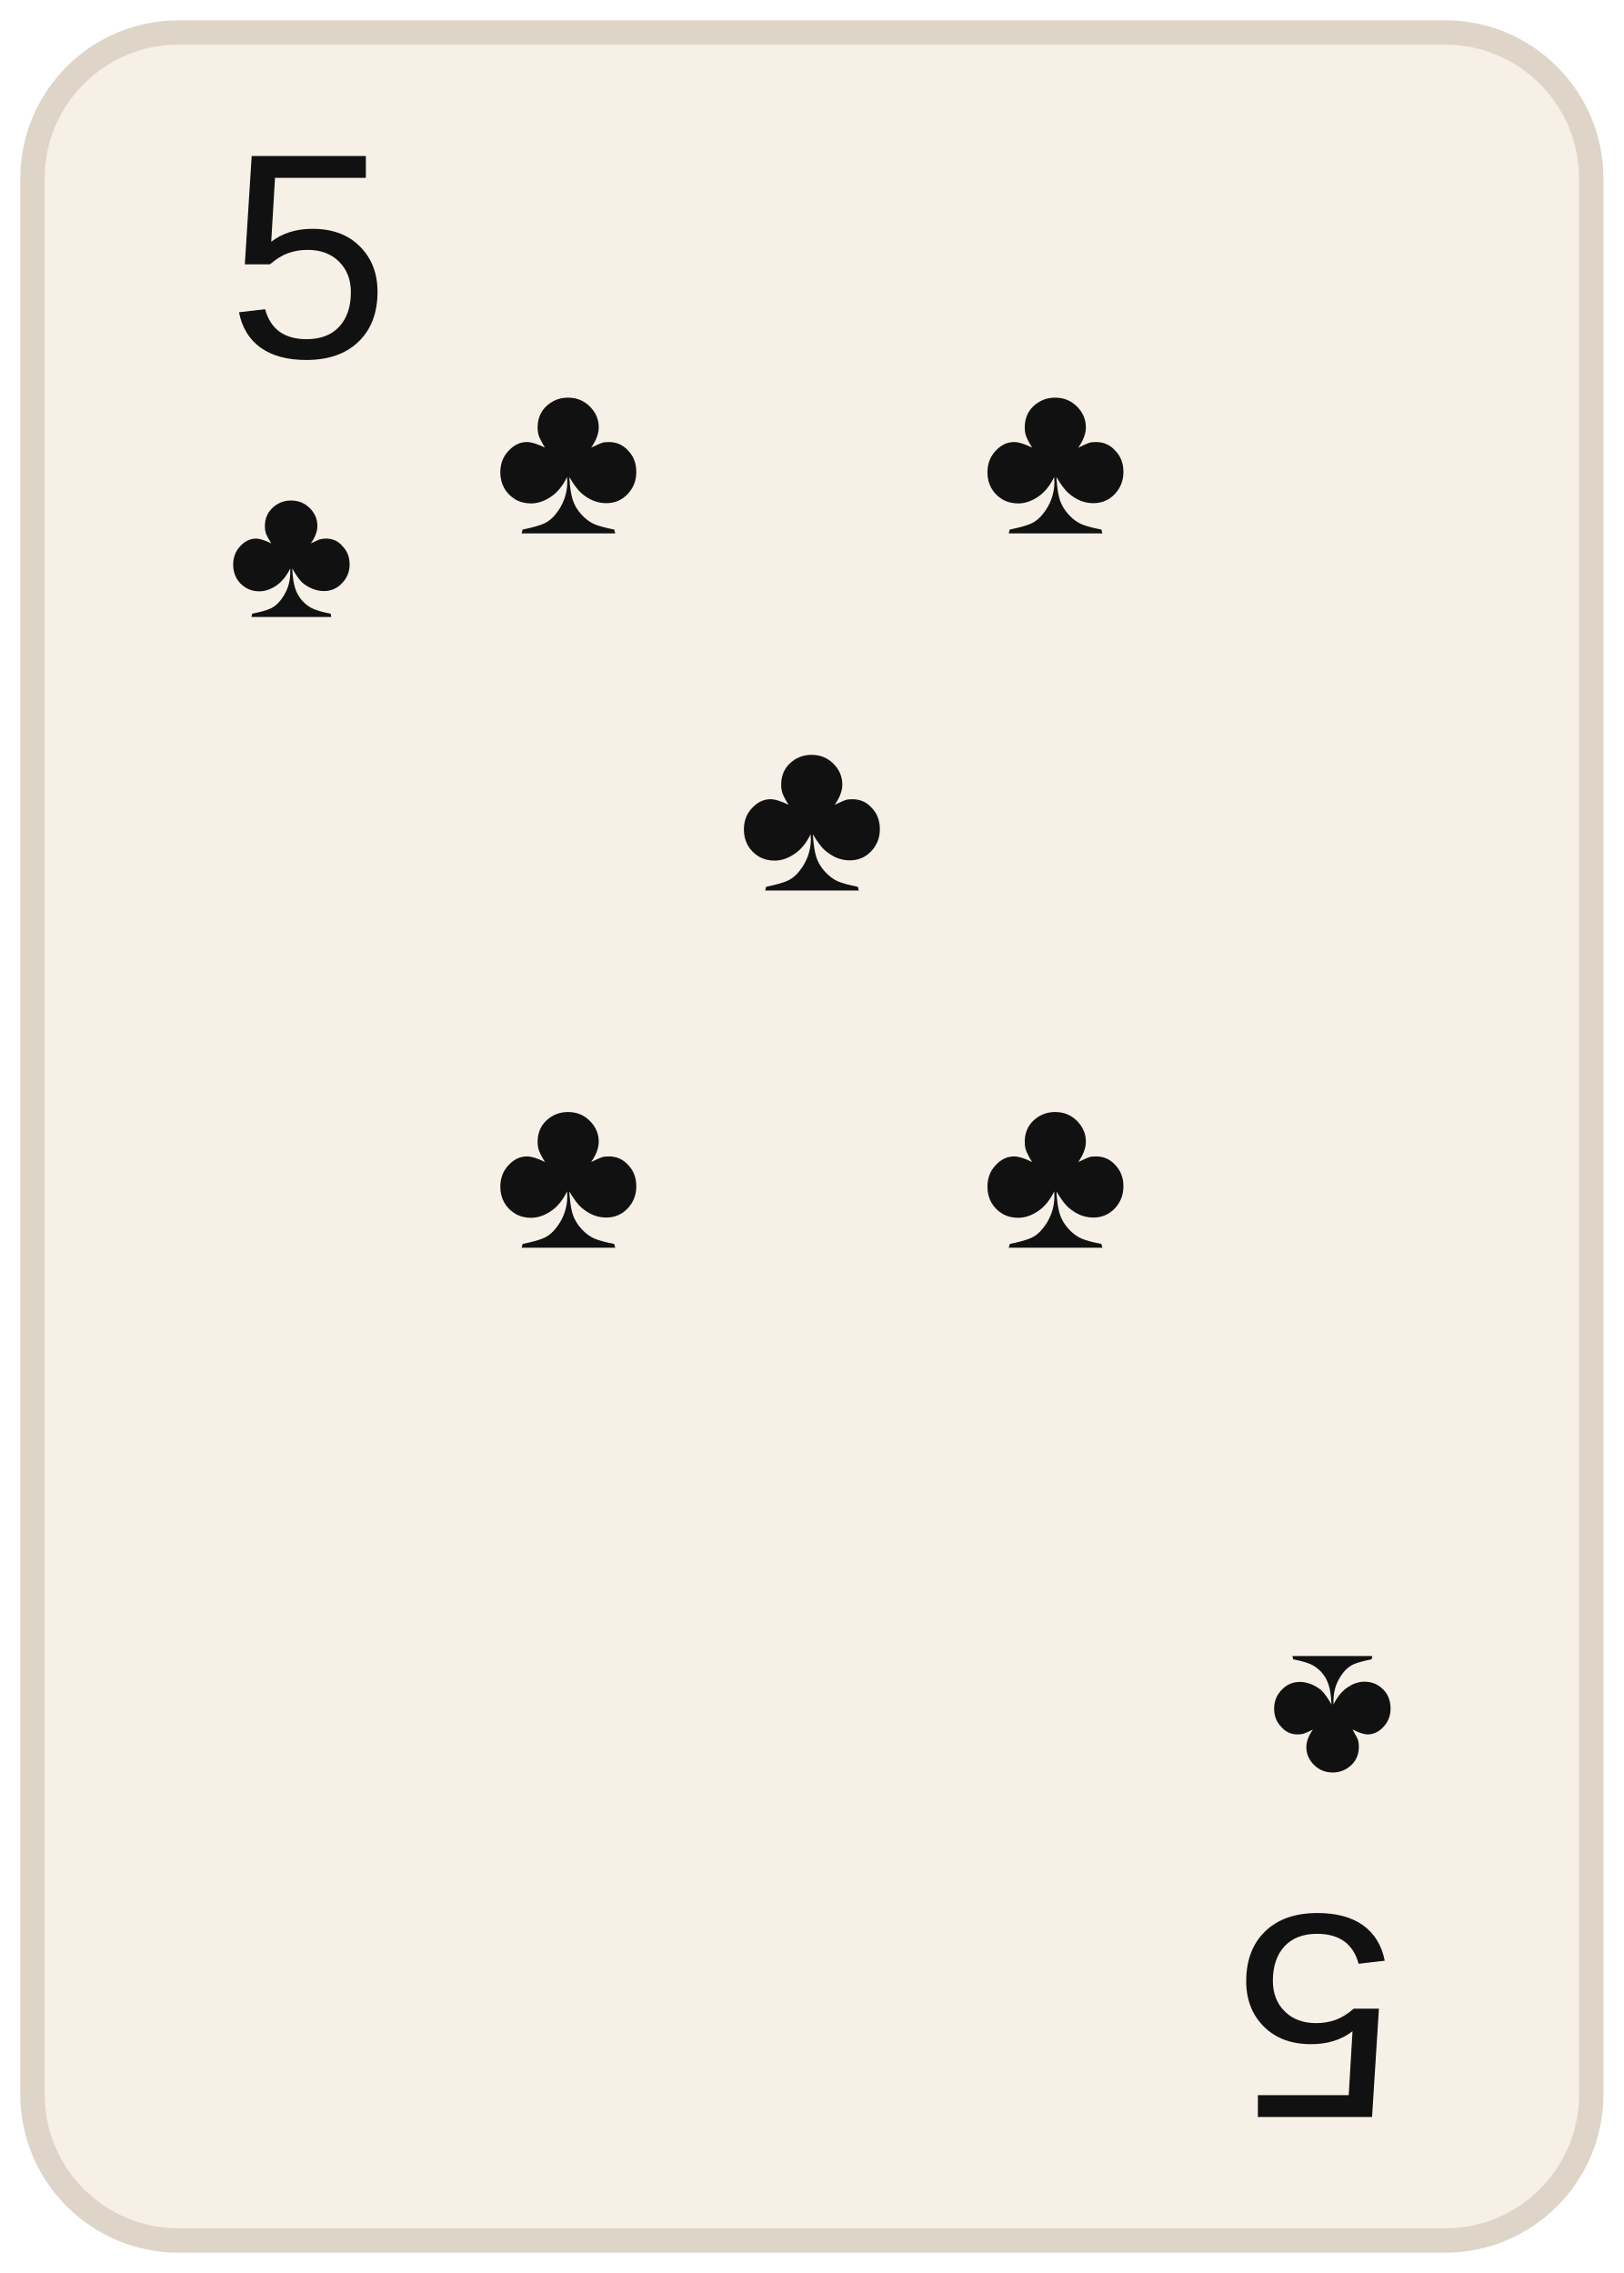
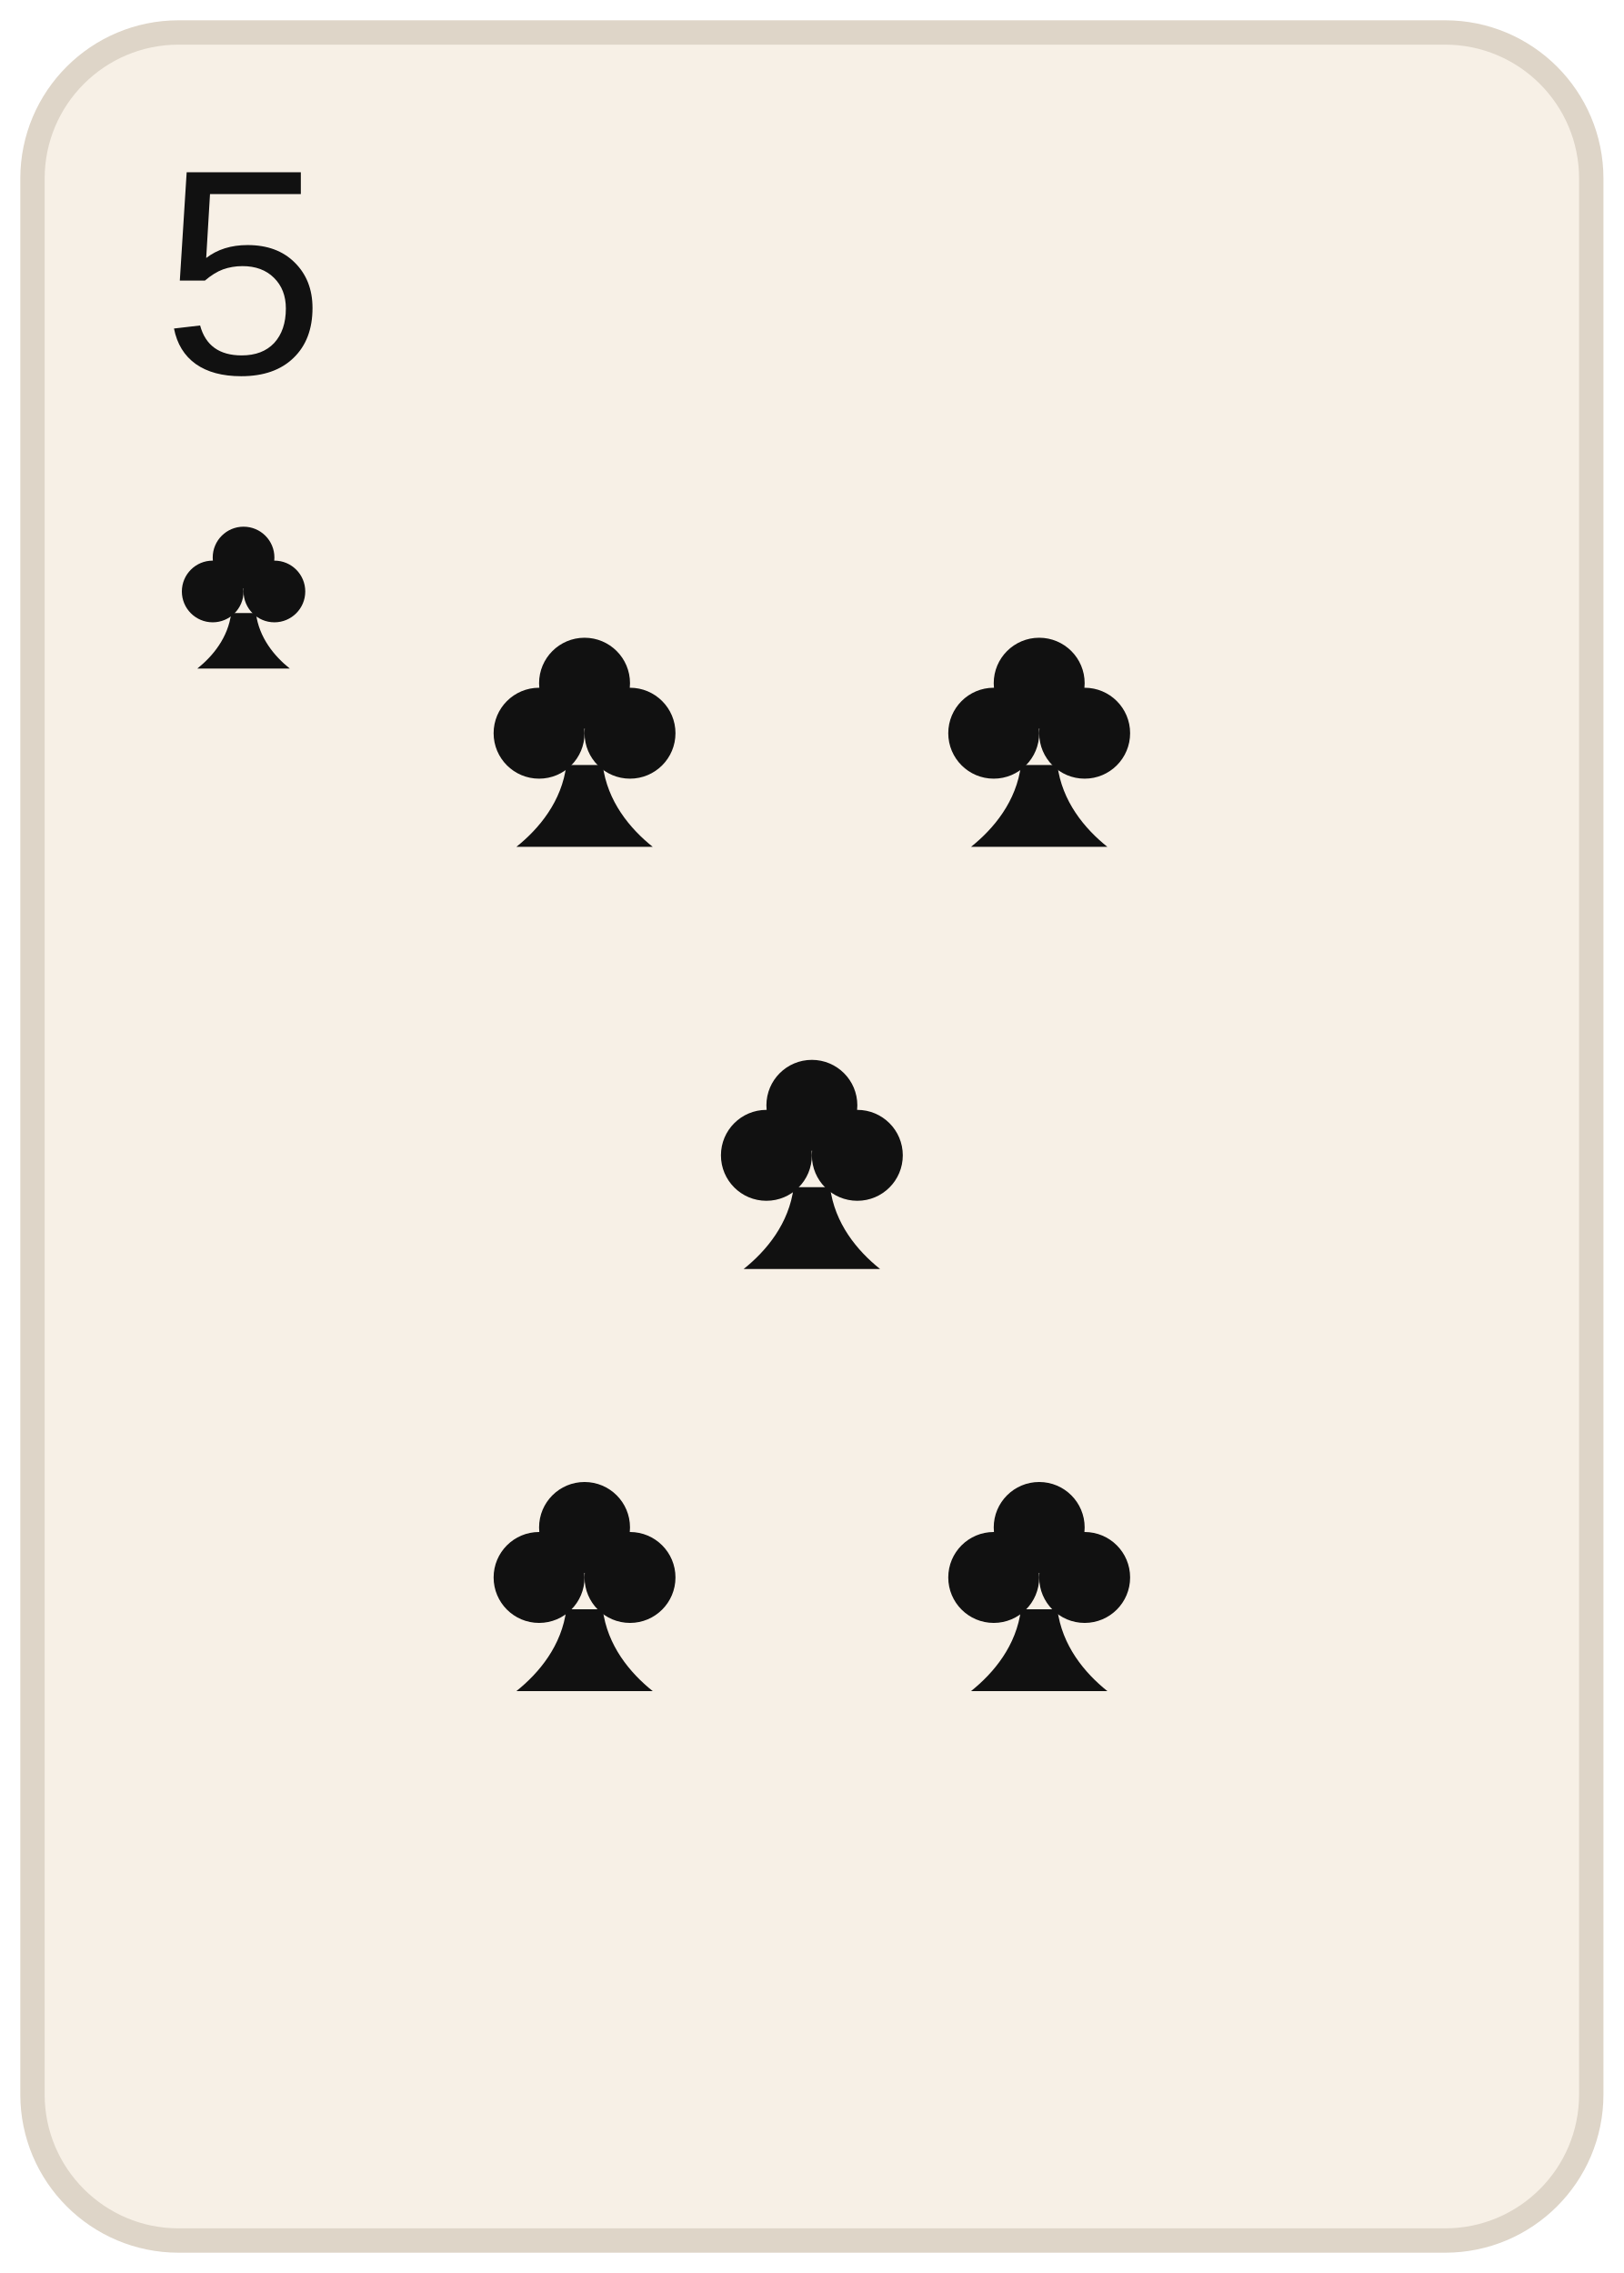
- <svg xmlns="http://www.w3.org/2000/svg" viewBox="0 0 100 140" role="img" aria-label="5 of C">
+ <svg xmlns="http://www.w3.org/2000/svg" viewBox="0 0 100 140" role="img" aria-label="5 of Clubs">
  <rect x="2" y="2" width="96" height="136" rx="9" fill="#f7f0e6" stroke="#ded5c8" stroke-width="1.5" />
-   <text x="14" y="22" fill="#111111" font-family="Haskoy, -apple-system, Segoe UI, Arial, sans-serif" font-size="18" font-weight="500">5</text>
-   <text x="14" y="38" fill="#111111" font-family="Haskoy, -apple-system, Segoe UI, Arial, sans-serif" font-size="12" font-weight="500">♣</text>
+   <text font-family="Haskoy, -apple-system, Segoe UI, Arial, sans-serif" font-weight="500" x="15" y="23" fill="#111111" font-size="18" text-anchor="middle">5</text>
+   <g fill="#111111" transform="translate(15 37) scale(0.19)">
+     <circle cx="-10" cy="-3" r="10" />
+     <circle cx="10" cy="-3" r="10" />
+     <circle cx="0" cy="-14" r="10" />
+     <path d="M-4,4 C-5,12 -10,18 -15,22 H15 C10,18 5,12 4,4Z" />
+   </g>
  <g>
-     <text x="35" y="28" text-anchor="middle" dominant-baseline="central" fill="#111111" font-family="Haskoy, -apple-system, Segoe UI, Arial, sans-serif" font-size="14" font-weight="500">♣</text>
-     <text x="65" y="28" text-anchor="middle" dominant-baseline="central" fill="#111111" font-family="Haskoy, -apple-system, Segoe UI, Arial, sans-serif" font-size="14" font-weight="500">♣</text>
-     <text x="50" y="50" text-anchor="middle" dominant-baseline="central" fill="#111111" font-family="Haskoy, -apple-system, Segoe UI, Arial, sans-serif" font-size="14" font-weight="500">♣</text>
-     <text x="35" y="72" text-anchor="middle" dominant-baseline="central" fill="#111111" font-family="Haskoy, -apple-system, Segoe UI, Arial, sans-serif" font-size="14" font-weight="500">♣</text>
-     <text x="65" y="72" text-anchor="middle" dominant-baseline="central" fill="#111111" font-family="Haskoy, -apple-system, Segoe UI, Arial, sans-serif" font-size="14" font-weight="500">♣</text>
-   </g>
-   <g transform="rotate(180 50 70)">
-     <text x="14" y="22" fill="#111111" font-family="Haskoy, -apple-system, Segoe UI, Arial, sans-serif" font-size="18" font-weight="500">5</text>
-     <text x="14" y="38" fill="#111111" font-family="Haskoy, -apple-system, Segoe UI, Arial, sans-serif" font-size="12" font-weight="500">♣</text>
+     <g fill="#111111" transform="translate(36 46) scale(0.28)">
+       <circle cx="-10" cy="-3" r="10" />
+       <circle cx="10" cy="-3" r="10" />
+       <circle cx="0" cy="-14" r="10" />
+       <path d="M-4,4 C-5,12 -10,18 -15,22 H15 C10,18 5,12 4,4Z" />
+     </g>
+     <g fill="#111111" transform="translate(64 46) scale(0.28)">
+       <circle cx="-10" cy="-3" r="10" />
+       <circle cx="10" cy="-3" r="10" />
+       <circle cx="0" cy="-14" r="10" />
+       <path d="M-4,4 C-5,12 -10,18 -15,22 H15 C10,18 5,12 4,4Z" />
+     </g>
+     <g fill="#111111" transform="translate(50 72) scale(0.28)">
+       <circle cx="-10" cy="-3" r="10" />
+       <circle cx="10" cy="-3" r="10" />
+       <circle cx="0" cy="-14" r="10" />
+       <path d="M-4,4 C-5,12 -10,18 -15,22 H15 C10,18 5,12 4,4Z" />
+     </g>
+     <g fill="#111111" transform="translate(36 98) scale(0.28)">
+       <circle cx="-10" cy="-3" r="10" />
+       <circle cx="10" cy="-3" r="10" />
+       <circle cx="0" cy="-14" r="10" />
+       <path d="M-4,4 C-5,12 -10,18 -15,22 H15 C10,18 5,12 4,4Z" />
+     </g>
+     <g fill="#111111" transform="translate(64 98) scale(0.28)">
+       <circle cx="-10" cy="-3" r="10" />
+       <circle cx="10" cy="-3" r="10" />
+       <circle cx="0" cy="-14" r="10" />
+       <path d="M-4,4 C-5,12 -10,18 -15,22 H15 C10,18 5,12 4,4Z" />
+     </g>
  </g>
</svg>
